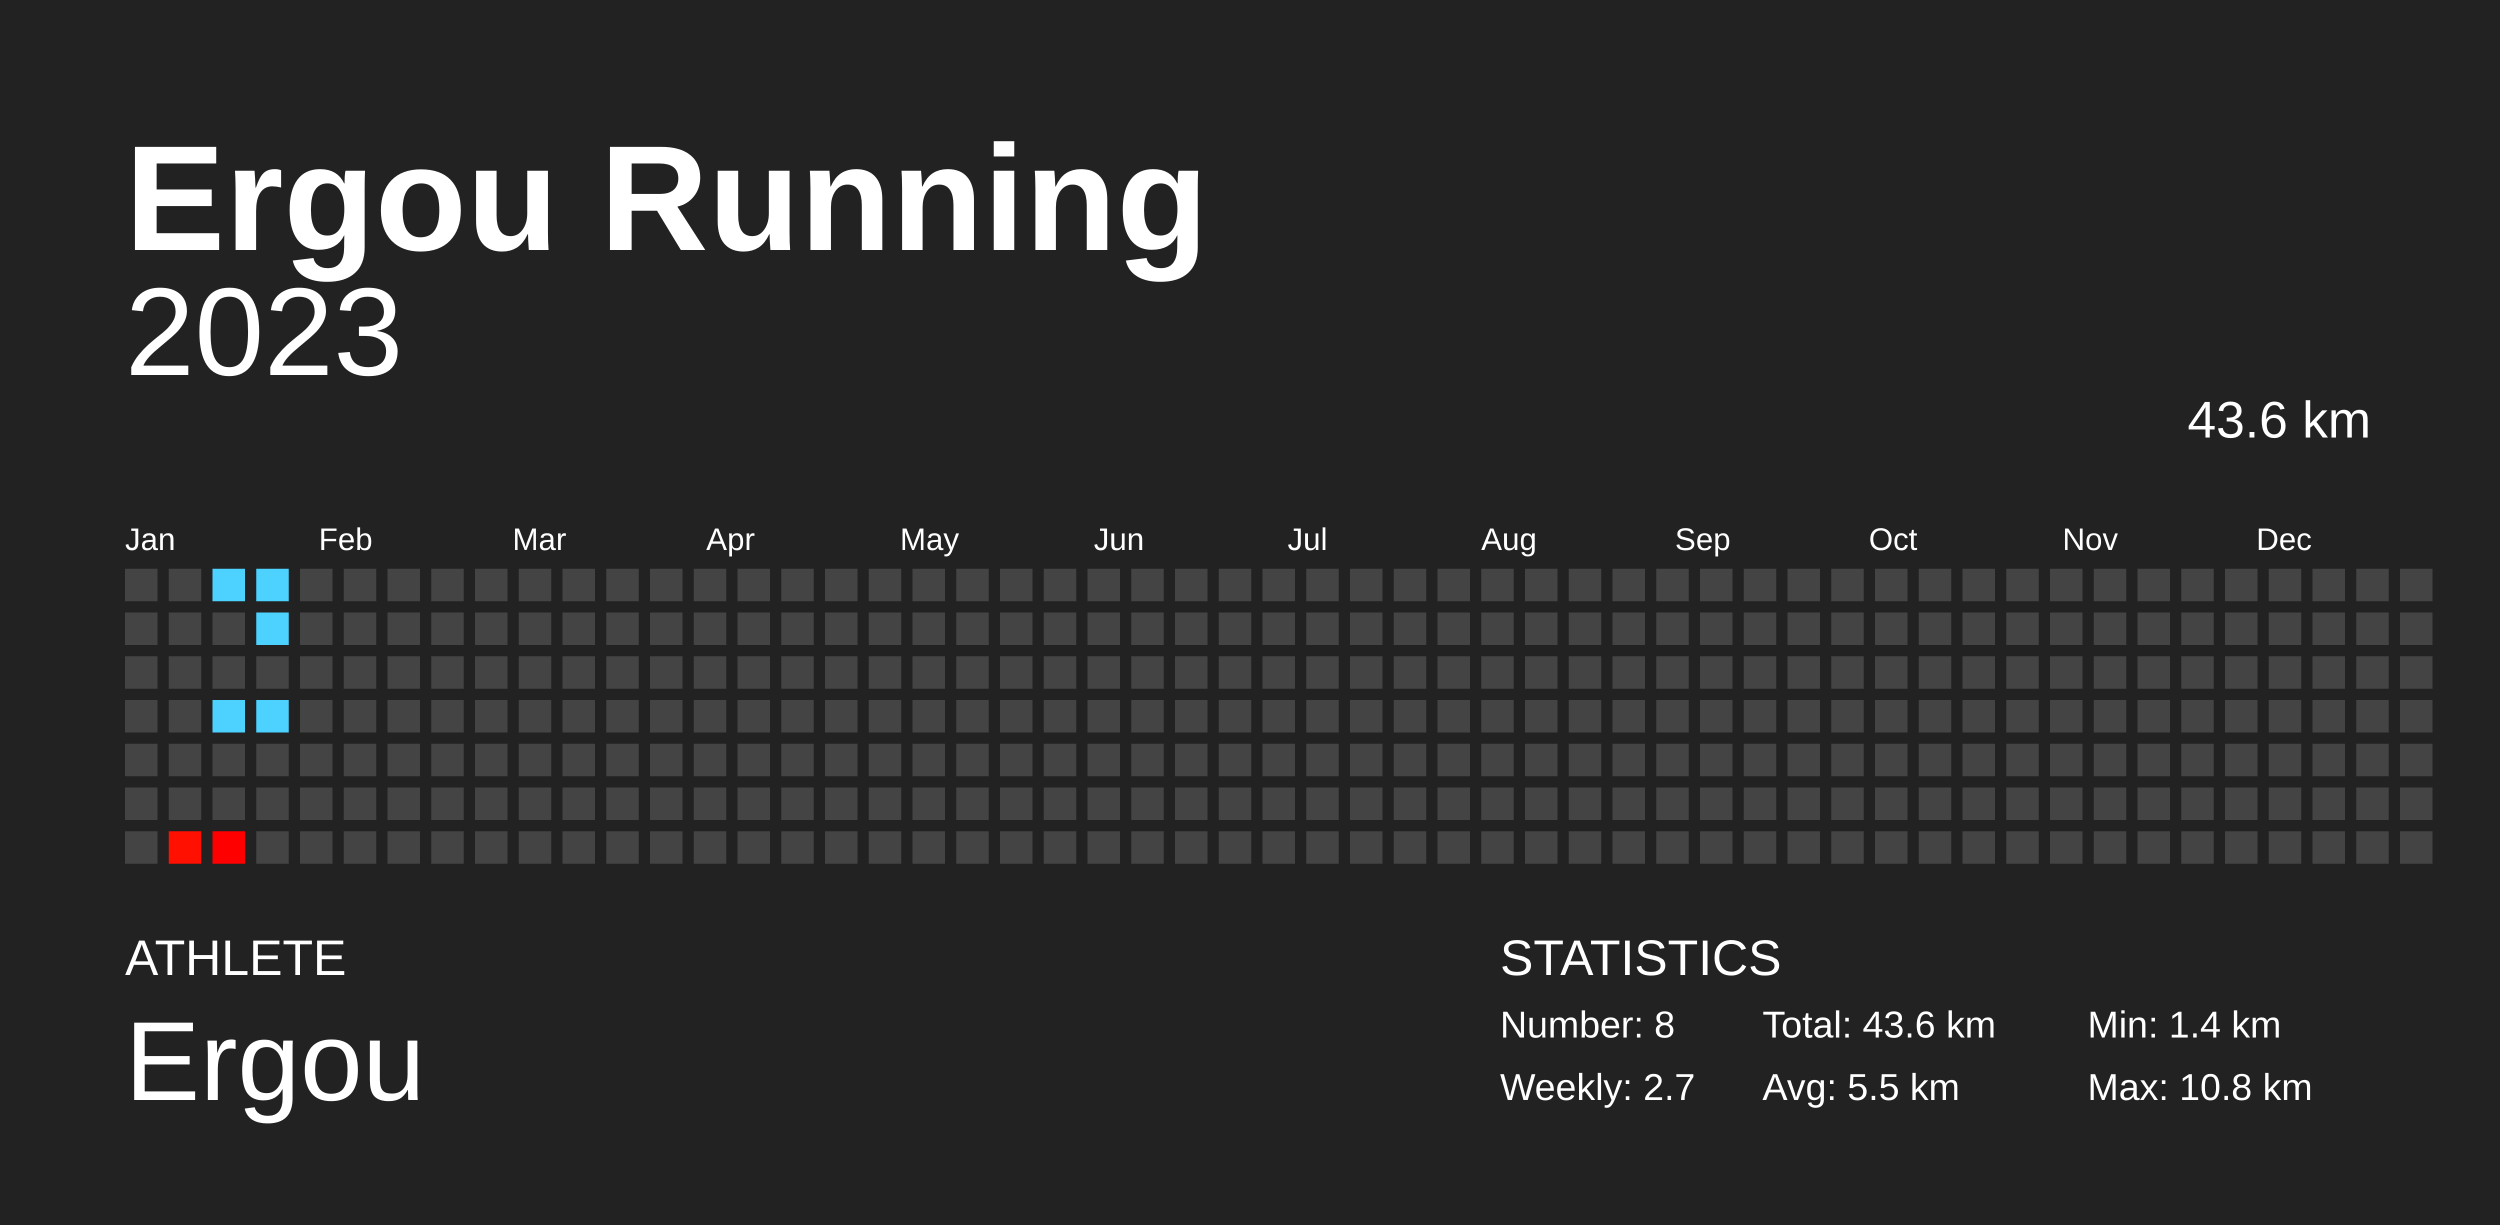
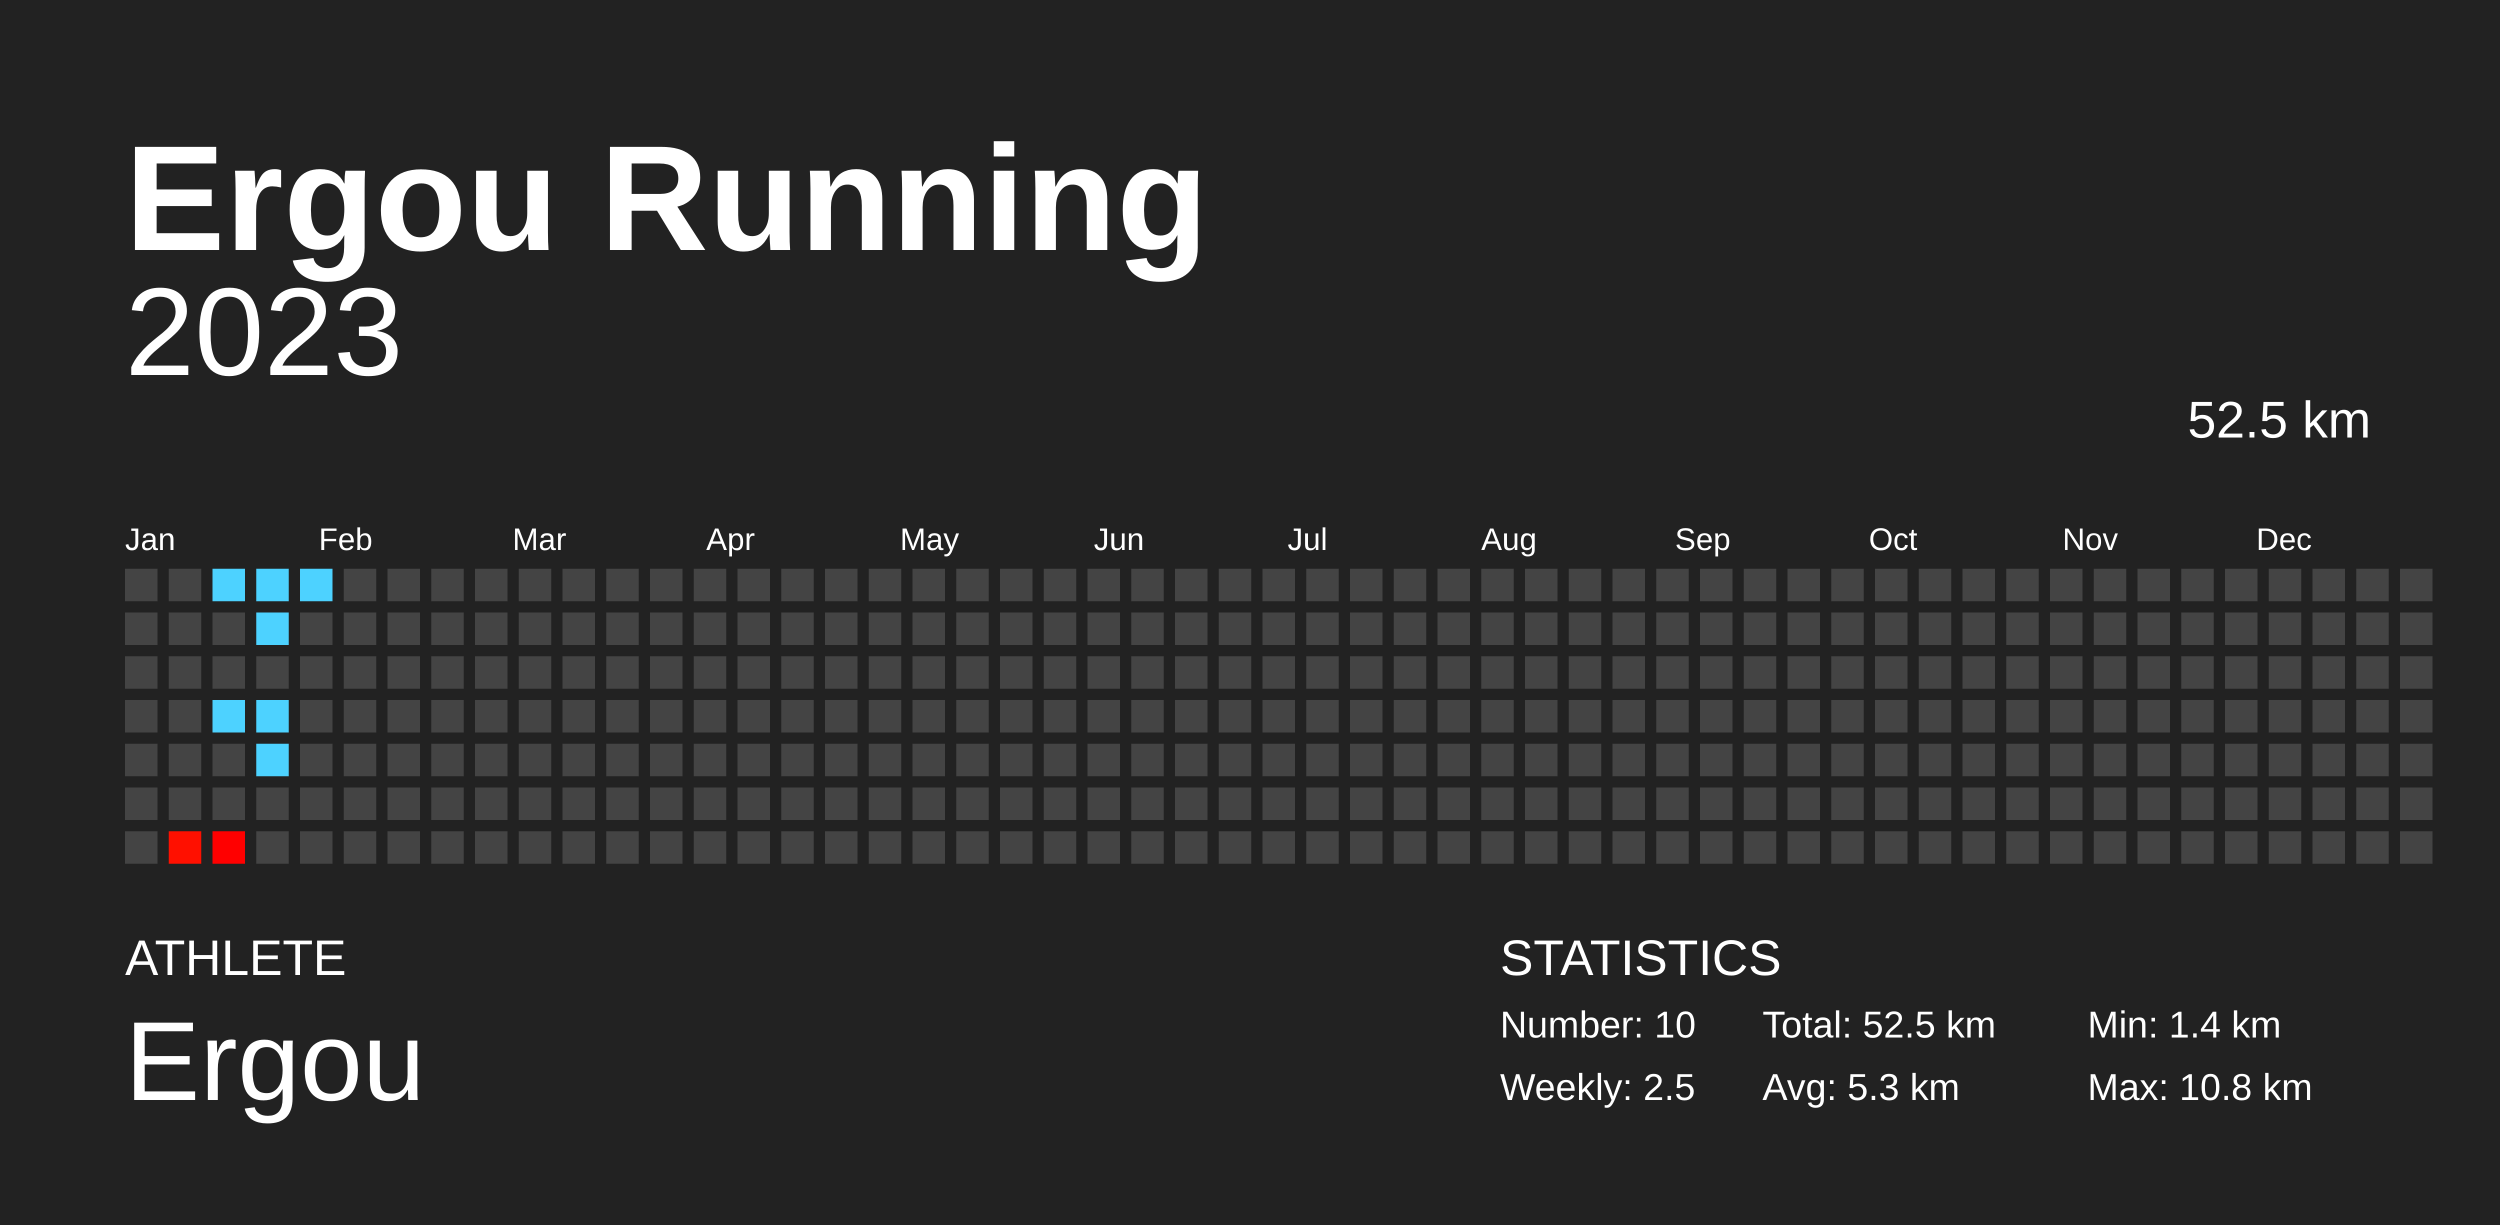
<svg xmlns="http://www.w3.org/2000/svg" baseProfile="full" height="98mm" version="1.1" viewBox="0,0,200,98" width="200mm">
  <defs />
  <rect fill="#222222" height="98" width="200" x="0" y="0" />
  <text fill="#FFFFFF" style="font-size:12px; font-family:Arial; font-weight:bold;" x="10" y="20">Ergou Running</text>
  <text fill="#FFFFFF" style="font-size:4px; font-family:Arial" x="10" y="78">ATHLETE</text>
  <text fill="#FFFFFF" style="font-size:9px; font-family:Arial" x="10" y="88">Ergou</text>
  <text fill="#FFFFFF" style="font-size:4px; font-family:Arial" x="120" y="78">STATISTICS</text>
-   <text fill="#FFFFFF" style="font-size:3px; font-family:Arial" x="120" y="83">Number: 8</text>
-   <text fill="#FFFFFF" style="font-size:3px; font-family:Arial" x="120" y="88">Weekly: 2.7</text>
-   <text fill="#FFFFFF" style="font-size:3px; font-family:Arial" x="141" y="83">Total: 43.6 km</text>
-   <text fill="#FFFFFF" style="font-size:3px; font-family:Arial" x="141" y="88">Avg: 5.5 km</text>
+   <text fill="#FFFFFF" style="font-size:3px; font-family:Arial" x="120" y="83">Number: 10</text>
+   <text fill="#FFFFFF" style="font-size:3px; font-family:Arial" x="120" y="88">Weekly: 2.5</text>
+   <text fill="#FFFFFF" style="font-size:3px; font-family:Arial" x="141" y="83">Total: 52.5 km</text>
+   <text fill="#FFFFFF" style="font-size:3px; font-family:Arial" x="141" y="88">Avg: 5.3 km</text>
  <text fill="#FFFFFF" style="font-size:3px; font-family:Arial" x="167" y="83">Min: 1.4 km</text>
  <text fill="#FFFFFF" style="font-size:3px; font-family:Arial" x="167" y="88">Max: 10.8 km</text>
  <text alignment-baseline="hanging" fill="#FFFFFF" style="font-size:10.0px; font-family:Arial;" x="10" y="30">2023</text>
-   <text alignment-baseline="hanging" fill="#FFFFFF" style="font-size:4.125px; font-family:Arial;" x="175" y="35">43.6 km</text>
+   <text alignment-baseline="hanging" fill="#FFFFFF" style="font-size:4.125px; font-family:Arial;" x="175" y="35">52.5 km</text>
  <text fill="#FFFFFF" style="font-size:2.5px; font-family:Arial" x="10.0" y="44">Jan</text>
  <text fill="#FFFFFF" style="font-size:2.5px; font-family:Arial" x="25.5" y="44">Feb</text>
  <text fill="#FFFFFF" style="font-size:2.5px; font-family:Arial" x="41.0" y="44">Mar</text>
  <text fill="#FFFFFF" style="font-size:2.5px; font-family:Arial" x="56.5" y="44">Apr</text>
  <text fill="#FFFFFF" style="font-size:2.5px; font-family:Arial" x="72.0" y="44">May</text>
  <text fill="#FFFFFF" style="font-size:2.5px; font-family:Arial" x="87.5" y="44">Jun</text>
  <text fill="#FFFFFF" style="font-size:2.5px; font-family:Arial" x="103.0" y="44">Jul</text>
  <text fill="#FFFFFF" style="font-size:2.5px; font-family:Arial" x="118.5" y="44">Aug</text>
  <text fill="#FFFFFF" style="font-size:2.5px; font-family:Arial" x="134.0" y="44">Sep</text>
  <text fill="#FFFFFF" style="font-size:2.5px; font-family:Arial" x="149.5" y="44">Oct</text>
  <text fill="#FFFFFF" style="font-size:2.5px; font-family:Arial" x="165.0" y="44">Nov</text>
  <text fill="#FFFFFF" style="font-size:2.5px; font-family:Arial" x="180.5" y="44">Dec</text>
  <rect fill="#444444" height="2.6" width="2.6" x="10.0" y="45.5" />
  <rect fill="#444444" height="2.6" width="2.6" x="10.0" y="49.0" />
  <rect fill="#444444" height="2.6" width="2.6" x="10.0" y="52.5" />
  <rect fill="#444444" height="2.6" width="2.6" x="10.0" y="56.0" />
  <rect fill="#444444" height="2.6" width="2.6" x="10.0" y="59.5" />
  <rect fill="#444444" height="2.6" width="2.6" x="10.0" y="63.0" />
  <rect fill="#444444" height="2.6" width="2.6" x="10.0" y="66.5" />
  <rect fill="#444444" height="2.6" width="2.6" x="13.5" y="45.5" />
  <rect fill="#444444" height="2.6" width="2.6" x="13.5" y="49.0" />
  <rect fill="#444444" height="2.6" width="2.6" x="13.5" y="52.5" />
  <rect fill="#444444" height="2.6" width="2.6" x="13.5" y="56.0" />
  <rect fill="#444444" height="2.6" width="2.6" x="13.5" y="59.5" />
  <rect fill="#444444" height="2.6" width="2.6" x="13.5" y="63.0" />
  <rect fill="#ff1000" height="2.6" width="2.6" x="13.5" y="66.5" />
  <rect fill="#4dd2ff" height="2.6" width="2.6" x="17.0" y="45.5" />
  <rect fill="#444444" height="2.6" width="2.6" x="17.0" y="49.0" />
  <rect fill="#444444" height="2.6" width="2.6" x="17.0" y="52.5" />
  <rect fill="#4dd2ff" height="2.6" width="2.6" x="17.0" y="56.0" />
  <rect fill="#444444" height="2.6" width="2.6" x="17.0" y="59.5" />
  <rect fill="#444444" height="2.6" width="2.6" x="17.0" y="63.0" />
  <rect fill="#ff0000" height="2.6" width="2.6" x="17.0" y="66.5" />
  <rect fill="#4dd2ff" height="2.6" width="2.6" x="20.5" y="45.5" />
  <rect fill="#4dd2ff" height="2.6" width="2.6" x="20.5" y="49.0" />
  <rect fill="#444444" height="2.6" width="2.6" x="20.5" y="52.5" />
  <rect fill="#4dd2ff" height="2.6" width="2.6" x="20.5" y="56.0" />
-   <rect fill="#444444" height="2.6" width="2.6" x="20.5" y="59.5" />
+   <rect fill="#4dd2ff" height="2.6" width="2.6" x="20.5" y="59.5" />
  <rect fill="#444444" height="2.6" width="2.6" x="20.5" y="63.0" />
  <rect fill="#444444" height="2.6" width="2.6" x="20.5" y="66.5" />
-   <rect fill="#444444" height="2.6" width="2.6" x="24.0" y="45.5" />
+   <rect fill="#4dd2ff" height="2.6" width="2.6" x="24.0" y="45.5" />
  <rect fill="#444444" height="2.6" width="2.6" x="24.0" y="49.0" />
  <rect fill="#444444" height="2.6" width="2.6" x="24.0" y="52.5" />
  <rect fill="#444444" height="2.6" width="2.6" x="24.0" y="56.0" />
  <rect fill="#444444" height="2.6" width="2.6" x="24.0" y="59.5" />
  <rect fill="#444444" height="2.6" width="2.6" x="24.0" y="63.0" />
  <rect fill="#444444" height="2.6" width="2.6" x="24.0" y="66.5" />
  <rect fill="#444444" height="2.6" width="2.6" x="27.5" y="45.5" />
  <rect fill="#444444" height="2.6" width="2.6" x="27.5" y="49.0" />
  <rect fill="#444444" height="2.6" width="2.6" x="27.5" y="52.5" />
  <rect fill="#444444" height="2.6" width="2.6" x="27.5" y="56.0" />
  <rect fill="#444444" height="2.6" width="2.6" x="27.5" y="59.5" />
  <rect fill="#444444" height="2.6" width="2.6" x="27.5" y="63.0" />
  <rect fill="#444444" height="2.6" width="2.6" x="27.5" y="66.5" />
  <rect fill="#444444" height="2.6" width="2.6" x="31.0" y="45.5" />
  <rect fill="#444444" height="2.6" width="2.6" x="31.0" y="49.0" />
  <rect fill="#444444" height="2.6" width="2.6" x="31.0" y="52.5" />
  <rect fill="#444444" height="2.6" width="2.6" x="31.0" y="56.0" />
  <rect fill="#444444" height="2.6" width="2.6" x="31.0" y="59.5" />
  <rect fill="#444444" height="2.6" width="2.6" x="31.0" y="63.0" />
  <rect fill="#444444" height="2.6" width="2.6" x="31.0" y="66.5" />
  <rect fill="#444444" height="2.6" width="2.6" x="34.5" y="45.5" />
  <rect fill="#444444" height="2.6" width="2.6" x="34.5" y="49.0" />
  <rect fill="#444444" height="2.6" width="2.6" x="34.5" y="52.5" />
  <rect fill="#444444" height="2.6" width="2.6" x="34.5" y="56.0" />
  <rect fill="#444444" height="2.6" width="2.6" x="34.5" y="59.5" />
  <rect fill="#444444" height="2.6" width="2.6" x="34.5" y="63.0" />
  <rect fill="#444444" height="2.6" width="2.6" x="34.5" y="66.5" />
  <rect fill="#444444" height="2.6" width="2.6" x="38.0" y="45.5" />
  <rect fill="#444444" height="2.6" width="2.6" x="38.0" y="49.0" />
  <rect fill="#444444" height="2.6" width="2.6" x="38.0" y="52.5" />
  <rect fill="#444444" height="2.6" width="2.6" x="38.0" y="56.0" />
  <rect fill="#444444" height="2.6" width="2.6" x="38.0" y="59.5" />
  <rect fill="#444444" height="2.6" width="2.6" x="38.0" y="63.0" />
  <rect fill="#444444" height="2.6" width="2.6" x="38.0" y="66.5" />
  <rect fill="#444444" height="2.6" width="2.6" x="41.5" y="45.5" />
  <rect fill="#444444" height="2.6" width="2.6" x="41.5" y="49.0" />
  <rect fill="#444444" height="2.6" width="2.6" x="41.5" y="52.5" />
  <rect fill="#444444" height="2.6" width="2.6" x="41.5" y="56.0" />
  <rect fill="#444444" height="2.6" width="2.6" x="41.5" y="59.5" />
  <rect fill="#444444" height="2.6" width="2.6" x="41.5" y="63.0" />
  <rect fill="#444444" height="2.6" width="2.6" x="41.5" y="66.5" />
  <rect fill="#444444" height="2.6" width="2.6" x="45.0" y="45.5" />
  <rect fill="#444444" height="2.6" width="2.6" x="45.0" y="49.0" />
  <rect fill="#444444" height="2.6" width="2.6" x="45.0" y="52.5" />
  <rect fill="#444444" height="2.6" width="2.6" x="45.0" y="56.0" />
  <rect fill="#444444" height="2.6" width="2.6" x="45.0" y="59.5" />
  <rect fill="#444444" height="2.6" width="2.6" x="45.0" y="63.0" />
  <rect fill="#444444" height="2.6" width="2.6" x="45.0" y="66.5" />
  <rect fill="#444444" height="2.6" width="2.6" x="48.5" y="45.5" />
  <rect fill="#444444" height="2.6" width="2.6" x="48.5" y="49.0" />
  <rect fill="#444444" height="2.6" width="2.6" x="48.5" y="52.5" />
  <rect fill="#444444" height="2.6" width="2.6" x="48.5" y="56.0" />
  <rect fill="#444444" height="2.6" width="2.6" x="48.5" y="59.5" />
  <rect fill="#444444" height="2.6" width="2.6" x="48.5" y="63.0" />
  <rect fill="#444444" height="2.6" width="2.6" x="48.5" y="66.5" />
  <rect fill="#444444" height="2.6" width="2.6" x="52.0" y="45.5" />
  <rect fill="#444444" height="2.6" width="2.6" x="52.0" y="49.0" />
  <rect fill="#444444" height="2.6" width="2.6" x="52.0" y="52.5" />
  <rect fill="#444444" height="2.6" width="2.6" x="52.0" y="56.0" />
  <rect fill="#444444" height="2.6" width="2.6" x="52.0" y="59.5" />
  <rect fill="#444444" height="2.6" width="2.6" x="52.0" y="63.0" />
  <rect fill="#444444" height="2.6" width="2.6" x="52.0" y="66.5" />
  <rect fill="#444444" height="2.6" width="2.6" x="55.5" y="45.5" />
  <rect fill="#444444" height="2.6" width="2.6" x="55.5" y="49.0" />
  <rect fill="#444444" height="2.6" width="2.6" x="55.5" y="52.5" />
  <rect fill="#444444" height="2.6" width="2.6" x="55.5" y="56.0" />
  <rect fill="#444444" height="2.6" width="2.6" x="55.5" y="59.5" />
  <rect fill="#444444" height="2.6" width="2.6" x="55.5" y="63.0" />
  <rect fill="#444444" height="2.6" width="2.6" x="55.5" y="66.5" />
  <rect fill="#444444" height="2.6" width="2.6" x="59.0" y="45.5" />
  <rect fill="#444444" height="2.6" width="2.6" x="59.0" y="49.0" />
  <rect fill="#444444" height="2.6" width="2.6" x="59.0" y="52.5" />
  <rect fill="#444444" height="2.6" width="2.6" x="59.0" y="56.0" />
  <rect fill="#444444" height="2.6" width="2.6" x="59.0" y="59.5" />
  <rect fill="#444444" height="2.6" width="2.6" x="59.0" y="63.0" />
  <rect fill="#444444" height="2.6" width="2.6" x="59.0" y="66.5" />
  <rect fill="#444444" height="2.6" width="2.6" x="62.5" y="45.5" />
  <rect fill="#444444" height="2.6" width="2.6" x="62.5" y="49.0" />
  <rect fill="#444444" height="2.6" width="2.6" x="62.5" y="52.5" />
  <rect fill="#444444" height="2.6" width="2.6" x="62.5" y="56.0" />
  <rect fill="#444444" height="2.6" width="2.6" x="62.5" y="59.5" />
  <rect fill="#444444" height="2.6" width="2.6" x="62.5" y="63.0" />
  <rect fill="#444444" height="2.6" width="2.6" x="62.5" y="66.5" />
  <rect fill="#444444" height="2.6" width="2.6" x="66.0" y="45.5" />
  <rect fill="#444444" height="2.6" width="2.6" x="66.0" y="49.0" />
  <rect fill="#444444" height="2.6" width="2.6" x="66.0" y="52.5" />
  <rect fill="#444444" height="2.6" width="2.6" x="66.0" y="56.0" />
  <rect fill="#444444" height="2.6" width="2.6" x="66.0" y="59.5" />
  <rect fill="#444444" height="2.6" width="2.6" x="66.0" y="63.0" />
  <rect fill="#444444" height="2.6" width="2.6" x="66.0" y="66.5" />
  <rect fill="#444444" height="2.6" width="2.6" x="69.5" y="45.5" />
  <rect fill="#444444" height="2.6" width="2.6" x="69.5" y="49.0" />
  <rect fill="#444444" height="2.6" width="2.6" x="69.5" y="52.5" />
  <rect fill="#444444" height="2.6" width="2.6" x="69.5" y="56.0" />
  <rect fill="#444444" height="2.6" width="2.6" x="69.5" y="59.5" />
  <rect fill="#444444" height="2.6" width="2.6" x="69.5" y="63.0" />
  <rect fill="#444444" height="2.6" width="2.6" x="69.5" y="66.5" />
  <rect fill="#444444" height="2.6" width="2.6" x="73.0" y="45.5" />
  <rect fill="#444444" height="2.6" width="2.6" x="73.0" y="49.0" />
  <rect fill="#444444" height="2.6" width="2.6" x="73.0" y="52.5" />
  <rect fill="#444444" height="2.6" width="2.6" x="73.0" y="56.0" />
  <rect fill="#444444" height="2.6" width="2.6" x="73.0" y="59.5" />
  <rect fill="#444444" height="2.6" width="2.6" x="73.0" y="63.0" />
  <rect fill="#444444" height="2.6" width="2.6" x="73.0" y="66.5" />
  <rect fill="#444444" height="2.6" width="2.6" x="76.5" y="45.5" />
  <rect fill="#444444" height="2.6" width="2.6" x="76.5" y="49.0" />
  <rect fill="#444444" height="2.6" width="2.6" x="76.5" y="52.5" />
  <rect fill="#444444" height="2.6" width="2.6" x="76.5" y="56.0" />
  <rect fill="#444444" height="2.6" width="2.6" x="76.5" y="59.5" />
  <rect fill="#444444" height="2.6" width="2.6" x="76.5" y="63.0" />
  <rect fill="#444444" height="2.6" width="2.6" x="76.5" y="66.5" />
  <rect fill="#444444" height="2.6" width="2.6" x="80.0" y="45.5" />
  <rect fill="#444444" height="2.6" width="2.6" x="80.0" y="49.0" />
  <rect fill="#444444" height="2.6" width="2.6" x="80.0" y="52.5" />
  <rect fill="#444444" height="2.6" width="2.6" x="80.0" y="56.0" />
  <rect fill="#444444" height="2.6" width="2.6" x="80.0" y="59.5" />
  <rect fill="#444444" height="2.6" width="2.6" x="80.0" y="63.0" />
  <rect fill="#444444" height="2.6" width="2.6" x="80.0" y="66.5" />
  <rect fill="#444444" height="2.6" width="2.6" x="83.5" y="45.5" />
  <rect fill="#444444" height="2.6" width="2.6" x="83.5" y="49.0" />
  <rect fill="#444444" height="2.6" width="2.6" x="83.5" y="52.5" />
  <rect fill="#444444" height="2.6" width="2.6" x="83.5" y="56.0" />
  <rect fill="#444444" height="2.6" width="2.6" x="83.5" y="59.5" />
  <rect fill="#444444" height="2.6" width="2.6" x="83.5" y="63.0" />
  <rect fill="#444444" height="2.6" width="2.6" x="83.5" y="66.5" />
  <rect fill="#444444" height="2.6" width="2.6" x="87.0" y="45.5" />
  <rect fill="#444444" height="2.6" width="2.6" x="87.0" y="49.0" />
  <rect fill="#444444" height="2.6" width="2.6" x="87.0" y="52.5" />
  <rect fill="#444444" height="2.6" width="2.6" x="87.0" y="56.0" />
  <rect fill="#444444" height="2.6" width="2.6" x="87.0" y="59.5" />
  <rect fill="#444444" height="2.6" width="2.6" x="87.0" y="63.0" />
  <rect fill="#444444" height="2.6" width="2.6" x="87.0" y="66.5" />
  <rect fill="#444444" height="2.6" width="2.6" x="90.5" y="45.5" />
  <rect fill="#444444" height="2.6" width="2.6" x="90.5" y="49.0" />
  <rect fill="#444444" height="2.6" width="2.6" x="90.5" y="52.5" />
  <rect fill="#444444" height="2.6" width="2.6" x="90.5" y="56.0" />
  <rect fill="#444444" height="2.6" width="2.6" x="90.5" y="59.5" />
  <rect fill="#444444" height="2.6" width="2.6" x="90.5" y="63.0" />
  <rect fill="#444444" height="2.6" width="2.6" x="90.5" y="66.5" />
  <rect fill="#444444" height="2.6" width="2.6" x="94.0" y="45.5" />
  <rect fill="#444444" height="2.6" width="2.6" x="94.0" y="49.0" />
  <rect fill="#444444" height="2.6" width="2.6" x="94.0" y="52.5" />
  <rect fill="#444444" height="2.6" width="2.6" x="94.0" y="56.0" />
  <rect fill="#444444" height="2.6" width="2.6" x="94.0" y="59.5" />
  <rect fill="#444444" height="2.6" width="2.6" x="94.0" y="63.0" />
  <rect fill="#444444" height="2.6" width="2.6" x="94.0" y="66.5" />
  <rect fill="#444444" height="2.6" width="2.6" x="97.5" y="45.5" />
  <rect fill="#444444" height="2.6" width="2.6" x="97.5" y="49.0" />
  <rect fill="#444444" height="2.6" width="2.6" x="97.5" y="52.5" />
  <rect fill="#444444" height="2.6" width="2.6" x="97.5" y="56.0" />
  <rect fill="#444444" height="2.6" width="2.6" x="97.5" y="59.5" />
  <rect fill="#444444" height="2.6" width="2.6" x="97.5" y="63.0" />
  <rect fill="#444444" height="2.6" width="2.6" x="97.5" y="66.5" />
  <rect fill="#444444" height="2.6" width="2.6" x="101.0" y="45.5" />
  <rect fill="#444444" height="2.6" width="2.6" x="101.0" y="49.0" />
  <rect fill="#444444" height="2.6" width="2.6" x="101.0" y="52.5" />
  <rect fill="#444444" height="2.6" width="2.6" x="101.0" y="56.0" />
  <rect fill="#444444" height="2.6" width="2.6" x="101.0" y="59.5" />
  <rect fill="#444444" height="2.6" width="2.6" x="101.0" y="63.0" />
  <rect fill="#444444" height="2.6" width="2.6" x="101.0" y="66.5" />
  <rect fill="#444444" height="2.6" width="2.6" x="104.5" y="45.5" />
  <rect fill="#444444" height="2.6" width="2.6" x="104.5" y="49.0" />
  <rect fill="#444444" height="2.6" width="2.6" x="104.5" y="52.5" />
  <rect fill="#444444" height="2.6" width="2.6" x="104.5" y="56.0" />
  <rect fill="#444444" height="2.6" width="2.6" x="104.5" y="59.5" />
  <rect fill="#444444" height="2.6" width="2.6" x="104.5" y="63.0" />
  <rect fill="#444444" height="2.6" width="2.6" x="104.5" y="66.5" />
  <rect fill="#444444" height="2.6" width="2.6" x="108.0" y="45.5" />
  <rect fill="#444444" height="2.6" width="2.6" x="108.0" y="49.0" />
  <rect fill="#444444" height="2.6" width="2.6" x="108.0" y="52.5" />
  <rect fill="#444444" height="2.6" width="2.6" x="108.0" y="56.0" />
  <rect fill="#444444" height="2.6" width="2.6" x="108.0" y="59.5" />
  <rect fill="#444444" height="2.6" width="2.6" x="108.0" y="63.0" />
  <rect fill="#444444" height="2.6" width="2.6" x="108.0" y="66.5" />
  <rect fill="#444444" height="2.6" width="2.6" x="111.5" y="45.5" />
  <rect fill="#444444" height="2.6" width="2.6" x="111.5" y="49.0" />
  <rect fill="#444444" height="2.6" width="2.6" x="111.5" y="52.5" />
  <rect fill="#444444" height="2.6" width="2.6" x="111.5" y="56.0" />
  <rect fill="#444444" height="2.6" width="2.6" x="111.5" y="59.5" />
  <rect fill="#444444" height="2.6" width="2.6" x="111.5" y="63.0" />
  <rect fill="#444444" height="2.6" width="2.6" x="111.5" y="66.5" />
  <rect fill="#444444" height="2.6" width="2.6" x="115.0" y="45.5" />
  <rect fill="#444444" height="2.6" width="2.6" x="115.0" y="49.0" />
  <rect fill="#444444" height="2.6" width="2.6" x="115.0" y="52.5" />
  <rect fill="#444444" height="2.6" width="2.6" x="115.0" y="56.0" />
  <rect fill="#444444" height="2.6" width="2.6" x="115.0" y="59.5" />
  <rect fill="#444444" height="2.6" width="2.6" x="115.0" y="63.0" />
  <rect fill="#444444" height="2.6" width="2.6" x="115.0" y="66.5" />
  <rect fill="#444444" height="2.6" width="2.6" x="118.5" y="45.5" />
  <rect fill="#444444" height="2.6" width="2.6" x="118.5" y="49.0" />
  <rect fill="#444444" height="2.6" width="2.6" x="118.5" y="52.5" />
  <rect fill="#444444" height="2.6" width="2.6" x="118.5" y="56.0" />
  <rect fill="#444444" height="2.6" width="2.6" x="118.5" y="59.5" />
  <rect fill="#444444" height="2.6" width="2.6" x="118.5" y="63.0" />
  <rect fill="#444444" height="2.6" width="2.6" x="118.5" y="66.5" />
  <rect fill="#444444" height="2.6" width="2.6" x="122.0" y="45.5" />
  <rect fill="#444444" height="2.6" width="2.6" x="122.0" y="49.0" />
  <rect fill="#444444" height="2.6" width="2.6" x="122.0" y="52.5" />
  <rect fill="#444444" height="2.6" width="2.6" x="122.0" y="56.0" />
  <rect fill="#444444" height="2.6" width="2.6" x="122.0" y="59.5" />
  <rect fill="#444444" height="2.6" width="2.6" x="122.0" y="63.0" />
  <rect fill="#444444" height="2.6" width="2.6" x="122.0" y="66.5" />
  <rect fill="#444444" height="2.6" width="2.6" x="125.5" y="45.5" />
  <rect fill="#444444" height="2.6" width="2.6" x="125.5" y="49.0" />
  <rect fill="#444444" height="2.6" width="2.6" x="125.5" y="52.5" />
  <rect fill="#444444" height="2.6" width="2.6" x="125.5" y="56.0" />
  <rect fill="#444444" height="2.6" width="2.6" x="125.5" y="59.5" />
  <rect fill="#444444" height="2.6" width="2.6" x="125.5" y="63.0" />
  <rect fill="#444444" height="2.6" width="2.6" x="125.5" y="66.5" />
  <rect fill="#444444" height="2.6" width="2.6" x="129.0" y="45.5" />
  <rect fill="#444444" height="2.6" width="2.6" x="129.0" y="49.0" />
  <rect fill="#444444" height="2.6" width="2.6" x="129.0" y="52.5" />
  <rect fill="#444444" height="2.6" width="2.6" x="129.0" y="56.0" />
  <rect fill="#444444" height="2.6" width="2.6" x="129.0" y="59.5" />
  <rect fill="#444444" height="2.6" width="2.6" x="129.0" y="63.0" />
  <rect fill="#444444" height="2.6" width="2.6" x="129.0" y="66.5" />
  <rect fill="#444444" height="2.6" width="2.6" x="132.5" y="45.5" />
  <rect fill="#444444" height="2.6" width="2.6" x="132.5" y="49.0" />
  <rect fill="#444444" height="2.6" width="2.6" x="132.5" y="52.5" />
  <rect fill="#444444" height="2.6" width="2.6" x="132.5" y="56.0" />
  <rect fill="#444444" height="2.6" width="2.6" x="132.5" y="59.5" />
  <rect fill="#444444" height="2.6" width="2.6" x="132.5" y="63.0" />
  <rect fill="#444444" height="2.6" width="2.6" x="132.5" y="66.5" />
  <rect fill="#444444" height="2.6" width="2.6" x="136.0" y="45.5" />
  <rect fill="#444444" height="2.6" width="2.6" x="136.0" y="49.0" />
  <rect fill="#444444" height="2.6" width="2.6" x="136.0" y="52.5" />
  <rect fill="#444444" height="2.6" width="2.6" x="136.0" y="56.0" />
  <rect fill="#444444" height="2.6" width="2.6" x="136.0" y="59.5" />
  <rect fill="#444444" height="2.6" width="2.6" x="136.0" y="63.0" />
  <rect fill="#444444" height="2.6" width="2.6" x="136.0" y="66.5" />
  <rect fill="#444444" height="2.6" width="2.6" x="139.5" y="45.5" />
  <rect fill="#444444" height="2.6" width="2.6" x="139.5" y="49.0" />
  <rect fill="#444444" height="2.6" width="2.6" x="139.5" y="52.5" />
  <rect fill="#444444" height="2.6" width="2.6" x="139.5" y="56.0" />
  <rect fill="#444444" height="2.6" width="2.6" x="139.5" y="59.5" />
  <rect fill="#444444" height="2.6" width="2.6" x="139.5" y="63.0" />
  <rect fill="#444444" height="2.6" width="2.6" x="139.5" y="66.5" />
  <rect fill="#444444" height="2.6" width="2.6" x="143.0" y="45.5" />
  <rect fill="#444444" height="2.6" width="2.6" x="143.0" y="49.0" />
  <rect fill="#444444" height="2.6" width="2.6" x="143.0" y="52.5" />
  <rect fill="#444444" height="2.6" width="2.6" x="143.0" y="56.0" />
  <rect fill="#444444" height="2.6" width="2.6" x="143.0" y="59.5" />
  <rect fill="#444444" height="2.6" width="2.6" x="143.0" y="63.0" />
  <rect fill="#444444" height="2.6" width="2.6" x="143.0" y="66.5" />
  <rect fill="#444444" height="2.6" width="2.6" x="146.5" y="45.5" />
  <rect fill="#444444" height="2.6" width="2.6" x="146.5" y="49.0" />
  <rect fill="#444444" height="2.6" width="2.6" x="146.5" y="52.5" />
  <rect fill="#444444" height="2.6" width="2.6" x="146.5" y="56.0" />
  <rect fill="#444444" height="2.6" width="2.6" x="146.5" y="59.5" />
  <rect fill="#444444" height="2.6" width="2.6" x="146.5" y="63.0" />
  <rect fill="#444444" height="2.6" width="2.6" x="146.5" y="66.5" />
  <rect fill="#444444" height="2.6" width="2.6" x="150.0" y="45.5" />
  <rect fill="#444444" height="2.6" width="2.6" x="150.0" y="49.0" />
  <rect fill="#444444" height="2.6" width="2.6" x="150.0" y="52.5" />
  <rect fill="#444444" height="2.6" width="2.6" x="150.0" y="56.0" />
  <rect fill="#444444" height="2.6" width="2.6" x="150.0" y="59.5" />
  <rect fill="#444444" height="2.6" width="2.6" x="150.0" y="63.0" />
  <rect fill="#444444" height="2.6" width="2.6" x="150.0" y="66.5" />
  <rect fill="#444444" height="2.6" width="2.6" x="153.5" y="45.5" />
  <rect fill="#444444" height="2.6" width="2.6" x="153.5" y="49.0" />
  <rect fill="#444444" height="2.6" width="2.6" x="153.5" y="52.5" />
  <rect fill="#444444" height="2.6" width="2.6" x="153.5" y="56.0" />
  <rect fill="#444444" height="2.6" width="2.6" x="153.5" y="59.5" />
  <rect fill="#444444" height="2.6" width="2.6" x="153.5" y="63.0" />
  <rect fill="#444444" height="2.6" width="2.6" x="153.5" y="66.5" />
  <rect fill="#444444" height="2.6" width="2.6" x="157.0" y="45.5" />
  <rect fill="#444444" height="2.6" width="2.6" x="157.0" y="49.0" />
  <rect fill="#444444" height="2.6" width="2.6" x="157.0" y="52.5" />
  <rect fill="#444444" height="2.6" width="2.6" x="157.0" y="56.0" />
  <rect fill="#444444" height="2.6" width="2.6" x="157.0" y="59.5" />
  <rect fill="#444444" height="2.6" width="2.6" x="157.0" y="63.0" />
  <rect fill="#444444" height="2.6" width="2.6" x="157.0" y="66.5" />
  <rect fill="#444444" height="2.6" width="2.6" x="160.5" y="45.5" />
  <rect fill="#444444" height="2.6" width="2.6" x="160.5" y="49.0" />
  <rect fill="#444444" height="2.6" width="2.6" x="160.5" y="52.5" />
  <rect fill="#444444" height="2.6" width="2.6" x="160.5" y="56.0" />
  <rect fill="#444444" height="2.6" width="2.6" x="160.5" y="59.5" />
  <rect fill="#444444" height="2.6" width="2.6" x="160.5" y="63.0" />
  <rect fill="#444444" height="2.6" width="2.6" x="160.5" y="66.5" />
  <rect fill="#444444" height="2.6" width="2.6" x="164.0" y="45.5" />
  <rect fill="#444444" height="2.6" width="2.6" x="164.0" y="49.0" />
  <rect fill="#444444" height="2.6" width="2.6" x="164.0" y="52.5" />
  <rect fill="#444444" height="2.6" width="2.6" x="164.0" y="56.0" />
  <rect fill="#444444" height="2.6" width="2.6" x="164.0" y="59.5" />
  <rect fill="#444444" height="2.6" width="2.6" x="164.0" y="63.0" />
  <rect fill="#444444" height="2.6" width="2.6" x="164.0" y="66.5" />
  <rect fill="#444444" height="2.6" width="2.6" x="167.5" y="45.5" />
  <rect fill="#444444" height="2.6" width="2.6" x="167.5" y="49.0" />
  <rect fill="#444444" height="2.6" width="2.6" x="167.5" y="52.5" />
  <rect fill="#444444" height="2.6" width="2.6" x="167.5" y="56.0" />
  <rect fill="#444444" height="2.6" width="2.6" x="167.5" y="59.5" />
  <rect fill="#444444" height="2.6" width="2.6" x="167.5" y="63.0" />
  <rect fill="#444444" height="2.6" width="2.6" x="167.5" y="66.5" />
  <rect fill="#444444" height="2.6" width="2.6" x="171.0" y="45.5" />
  <rect fill="#444444" height="2.6" width="2.6" x="171.0" y="49.0" />
  <rect fill="#444444" height="2.6" width="2.6" x="171.0" y="52.5" />
  <rect fill="#444444" height="2.6" width="2.6" x="171.0" y="56.0" />
  <rect fill="#444444" height="2.6" width="2.6" x="171.0" y="59.5" />
  <rect fill="#444444" height="2.6" width="2.6" x="171.0" y="63.0" />
  <rect fill="#444444" height="2.6" width="2.6" x="171.0" y="66.5" />
  <rect fill="#444444" height="2.6" width="2.6" x="174.5" y="45.5" />
  <rect fill="#444444" height="2.6" width="2.6" x="174.5" y="49.0" />
  <rect fill="#444444" height="2.6" width="2.6" x="174.5" y="52.5" />
  <rect fill="#444444" height="2.6" width="2.6" x="174.5" y="56.0" />
  <rect fill="#444444" height="2.6" width="2.6" x="174.5" y="59.5" />
  <rect fill="#444444" height="2.6" width="2.6" x="174.5" y="63.0" />
  <rect fill="#444444" height="2.6" width="2.6" x="174.5" y="66.5" />
  <rect fill="#444444" height="2.6" width="2.6" x="178.0" y="45.5" />
  <rect fill="#444444" height="2.6" width="2.6" x="178.0" y="49.0" />
  <rect fill="#444444" height="2.6" width="2.6" x="178.0" y="52.5" />
  <rect fill="#444444" height="2.6" width="2.6" x="178.0" y="56.0" />
  <rect fill="#444444" height="2.6" width="2.6" x="178.0" y="59.5" />
  <rect fill="#444444" height="2.6" width="2.6" x="178.0" y="63.0" />
  <rect fill="#444444" height="2.6" width="2.6" x="178.0" y="66.5" />
  <rect fill="#444444" height="2.6" width="2.6" x="181.5" y="45.5" />
  <rect fill="#444444" height="2.6" width="2.6" x="181.5" y="49.0" />
  <rect fill="#444444" height="2.6" width="2.6" x="181.5" y="52.5" />
  <rect fill="#444444" height="2.6" width="2.6" x="181.5" y="56.0" />
  <rect fill="#444444" height="2.6" width="2.6" x="181.5" y="59.5" />
  <rect fill="#444444" height="2.6" width="2.6" x="181.5" y="63.0" />
  <rect fill="#444444" height="2.6" width="2.6" x="181.5" y="66.5" />
  <rect fill="#444444" height="2.6" width="2.6" x="185.0" y="45.5" />
  <rect fill="#444444" height="2.6" width="2.6" x="185.0" y="49.0" />
  <rect fill="#444444" height="2.6" width="2.6" x="185.0" y="52.5" />
  <rect fill="#444444" height="2.6" width="2.6" x="185.0" y="56.0" />
  <rect fill="#444444" height="2.6" width="2.6" x="185.0" y="59.5" />
  <rect fill="#444444" height="2.6" width="2.6" x="185.0" y="63.0" />
  <rect fill="#444444" height="2.6" width="2.6" x="185.0" y="66.5" />
  <rect fill="#444444" height="2.6" width="2.6" x="188.5" y="45.5" />
  <rect fill="#444444" height="2.6" width="2.6" x="188.5" y="49.0" />
  <rect fill="#444444" height="2.6" width="2.6" x="188.5" y="52.5" />
  <rect fill="#444444" height="2.6" width="2.6" x="188.5" y="56.0" />
  <rect fill="#444444" height="2.6" width="2.6" x="188.5" y="59.5" />
  <rect fill="#444444" height="2.6" width="2.6" x="188.5" y="63.0" />
  <rect fill="#444444" height="2.6" width="2.6" x="188.5" y="66.5" />
  <rect fill="#444444" height="2.6" width="2.6" x="192.0" y="45.5" />
  <rect fill="#444444" height="2.6" width="2.6" x="192.0" y="49.0" />
  <rect fill="#444444" height="2.6" width="2.6" x="192.0" y="52.5" />
  <rect fill="#444444" height="2.6" width="2.6" x="192.0" y="56.0" />
  <rect fill="#444444" height="2.6" width="2.6" x="192.0" y="59.5" />
  <rect fill="#444444" height="2.6" width="2.6" x="192.0" y="63.0" />
  <rect fill="#444444" height="2.6" width="2.6" x="192.0" y="66.5" />
</svg>
